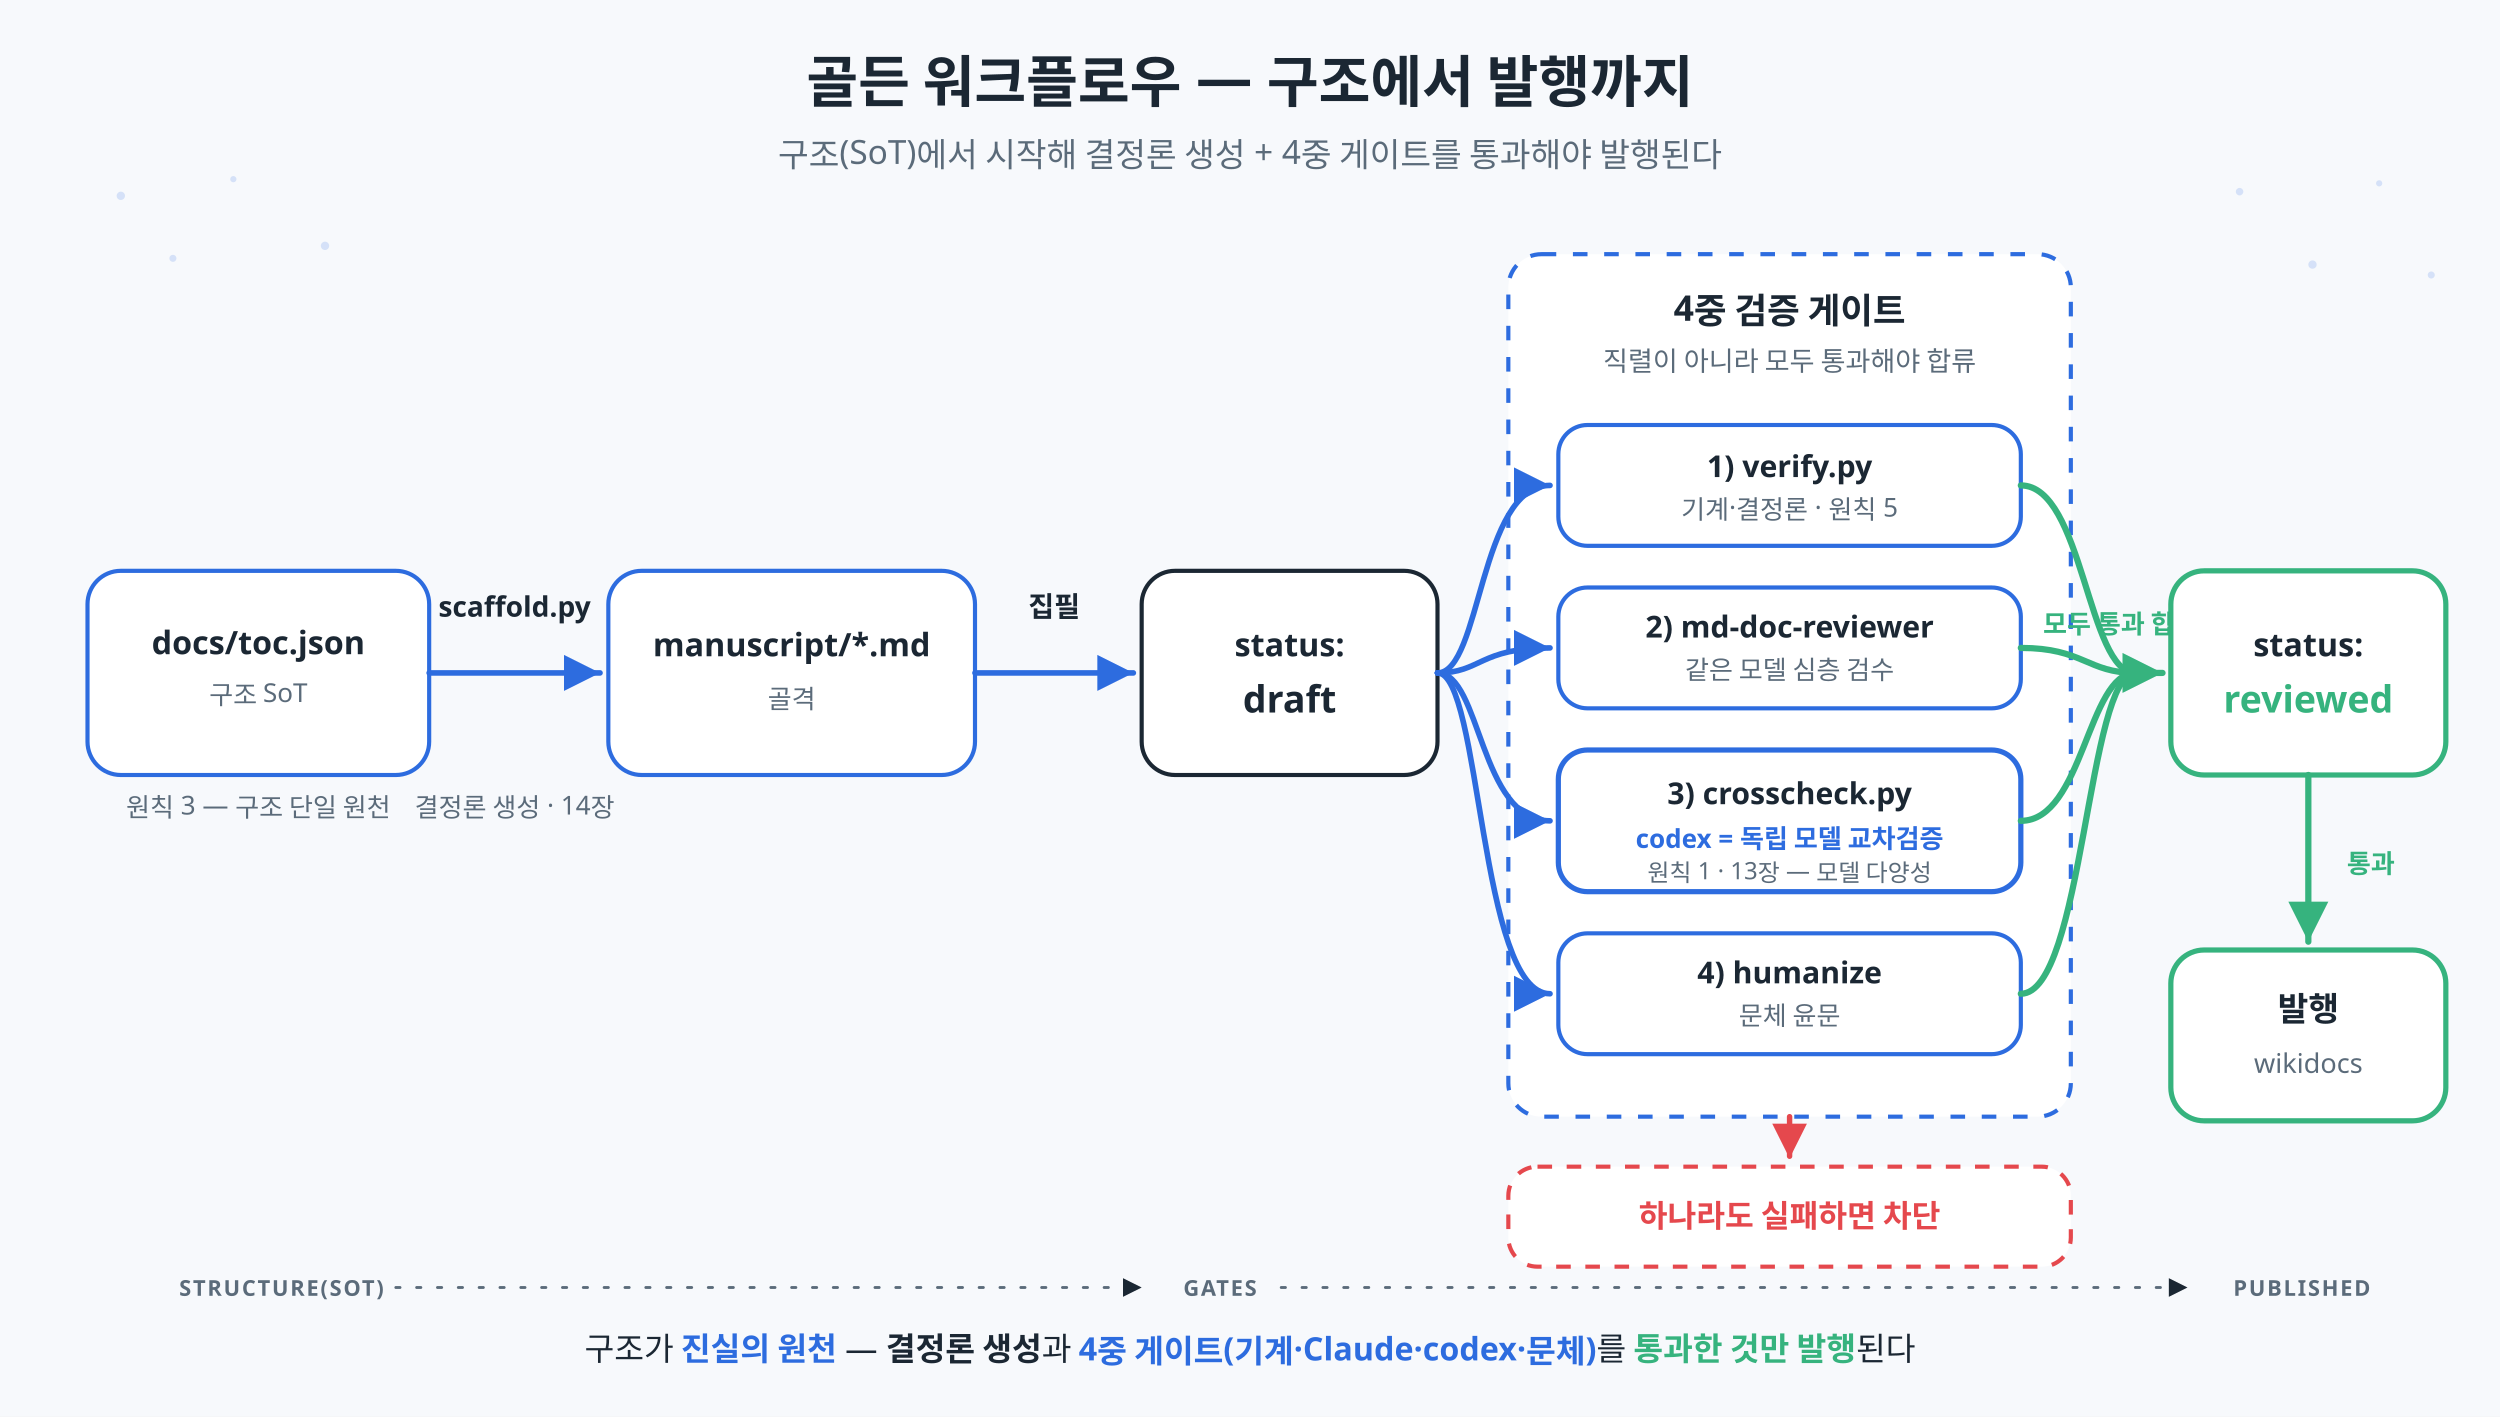
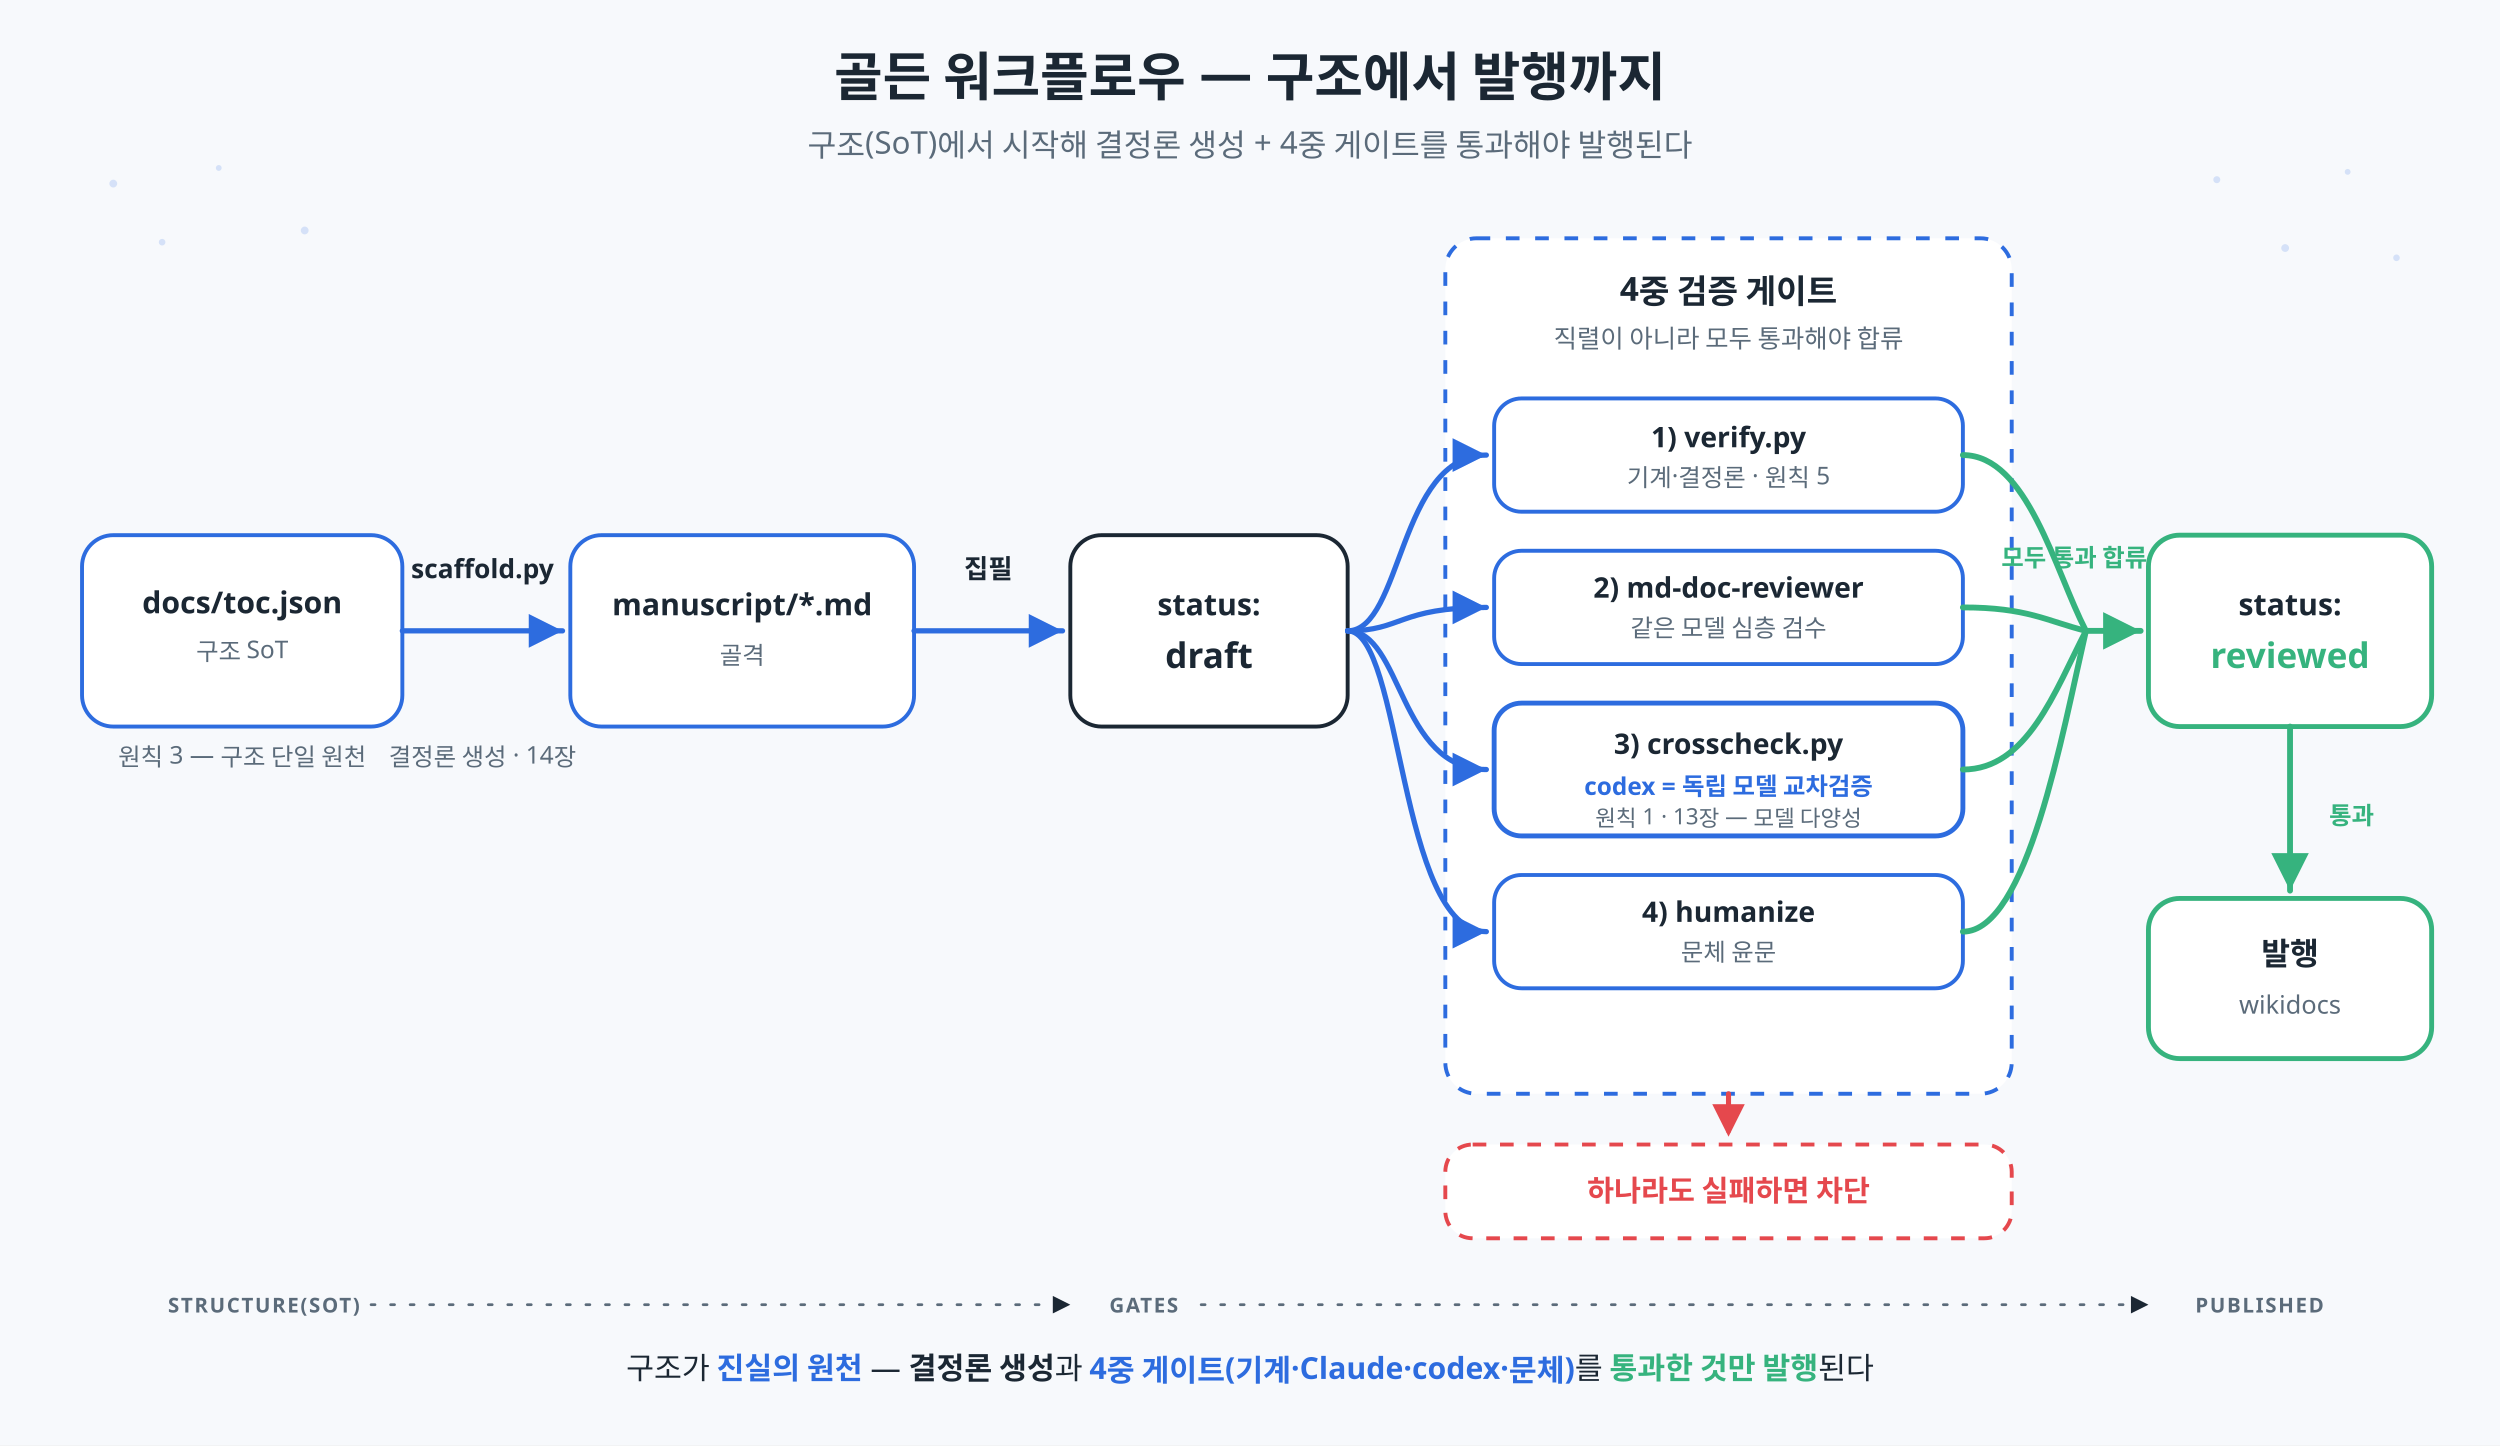
- <svg xmlns="http://www.w3.org/2000/svg" viewBox="0 0 1200 680" font-family="Apple SD Gothic Neo, sans-serif">
+ <svg xmlns="http://www.w3.org/2000/svg" viewBox="0 0 1280 740" font-family="Apple SD Gothic Neo, sans-serif">
  <defs>
    <marker id="arrow-blue" markerWidth="8" markerHeight="8" refX="6.4" refY="3.2" orient="auto" markerUnits="strokeWidth">
      <path d="M0,0 L6.4,3.2 L0,6.4 Z" fill="#2D6CDF" />
    </marker>
    <marker id="arrow-ink" markerWidth="8" markerHeight="8" refX="6.4" refY="3.2" orient="auto" markerUnits="strokeWidth">
      <path d="M0,0 L6.4,3.2 L0,6.4 Z" fill="#1B2733" />
    </marker>
    <marker id="arrow-ok" markerWidth="8" markerHeight="8" refX="6.4" refY="3.2" orient="auto" markerUnits="strokeWidth">
      <path d="M0,0 L6.4,3.2 L0,6.4 Z" fill="#36B37E" />
    </marker>
    <marker id="arrow-block" markerWidth="8" markerHeight="8" refX="6.4" refY="3.2" orient="auto" markerUnits="strokeWidth">
      <path d="M0,0 L6.4,3.2 L0,6.4 Z" fill="#E5484D" />
    </marker>
    <style>
      .title{font-size:27px;font-weight:700;fill:#1B2733}
      .subtitle{font-size:16px;fill:#5B6B7A}
      .box{fill:#FFFFFF;stroke:#2D6CDF;stroke-width:2}
      .box-ink{fill:#FFFFFF;stroke:#1B2733;stroke-width:2}
      .box-ok{fill:#FFFFFF;stroke:#36B37E;stroke-width:2.5}
      .box-block{fill:#FFFFFF;stroke:#E5484D;stroke-width:2;stroke-dasharray:7 7}
      .label{font-size:15.5px;font-weight:700;fill:#1B2733}
      .small{font-size:12.5px;fill:#5B6B7A}
      .micro{font-size:10.5px;font-weight:700;letter-spacing:.08em;fill:#5B6B7A}
      .flow{fill:none;stroke:#2D6CDF;stroke-width:2.7;stroke-linecap:round;stroke-linejoin:round}
      .ok-flow{fill:none;stroke:#36B37E;stroke-width:3;stroke-linecap:round;stroke-linejoin:round}
      .block-flow{fill:none;stroke:#E5484D;stroke-width:2.6;stroke-linecap:round;stroke-dasharray:6 7}
      .dot{fill:#2D6CDF;opacity:.17}
    </style>
  </defs>
-   <rect x="0" y="0" width="1200" height="680" fill="#F7F9FC" />
+   <rect x="0" y="0" width="1280" height="740" fill="#F7F9FC" />
  <g>
    <circle class="dot" cx="58" cy="94" r="2" />
    <circle class="dot" cx="83" cy="124" r="1.7" />
    <circle class="dot" cx="112" cy="86" r="1.5" />
    <circle class="dot" cx="156" cy="118" r="2" />
-     <circle class="dot" cx="1075" cy="92" r="1.8" />
-     <circle class="dot" cx="1110" cy="127" r="2" />
-     <circle class="dot" cx="1142" cy="88" r="1.5" />
-     <circle class="dot" cx="1167" cy="132" r="1.7" />
+     <circle class="dot" cx="1135" cy="92" r="1.8" />
+     <circle class="dot" cx="1170" cy="127" r="2" />
+     <circle class="dot" cx="1202" cy="88" r="1.5" />
+     <circle class="dot" cx="1227" cy="132" r="1.7" />
  </g>
-   <text x="600" y="49" text-anchor="middle" class="title">골든 워크플로우 — 구조에서 발행까지</text>
-   <text x="600" y="80" text-anchor="middle" class="subtitle">구조(SoT)에서 시작해 결정론 생성 + 4중 게이트를 통과해야 발행된다</text>
+   <text x="640" y="49" text-anchor="middle" class="title">골든 워크플로우 — 구조에서 발행까지</text>
+   <text x="640" y="80" text-anchor="middle" class="subtitle">구조(SoT)에서 시작해 결정론 생성 + 4중 게이트를 통과해야 발행된다</text>
  <rect x="42" y="274" width="164" height="98" rx="16" class="box" />
  <text x="124" y="314" text-anchor="middle" class="label">docs/toc.json</text>
  <text x="124" y="338" text-anchor="middle" class="small">구조 SoT</text>
  <text x="124" y="392" text-anchor="middle" class="small">원칙 3 — 구조 단일 원천</text>
  <rect x="292" y="274" width="176" height="98" rx="16" class="box" />
  <text x="380" y="315" text-anchor="middle" class="label">manuscript/*.md</text>
  <text x="380" y="340" text-anchor="middle" class="small">골격</text>
  <rect x="548" y="274" width="142" height="98" rx="16" class="box-ink" />
  <text x="619" y="315" text-anchor="middle" class="label">status:</text>
  <text x="619" y="342" text-anchor="middle" font-size="18" font-weight="700" fill="#1B2733">draft</text>
  <path d="M206 323 H288" class="flow" marker-end="url(#arrow-blue)" />
  <text x="247" y="296" text-anchor="middle" font-size="13.5" font-weight="700" fill="#1B2733">scaffold.py</text>
  <text x="247" y="392" text-anchor="middle" class="small">결정론 생성 · 14장</text>
  <path d="M468 323 H544" class="flow" marker-end="url(#arrow-blue)" />
  <text x="506" y="296" text-anchor="middle" font-size="13.5" font-weight="700" fill="#1B2733">집필</text>
-   <rect x="724" y="122" width="270" height="414" rx="16" fill="#FFFFFF" stroke="#2D6CDF" stroke-width="2" stroke-dasharray="7 8" />
-   <text x="859" y="154" text-anchor="middle" font-size="17" font-weight="700" fill="#1B2733">4중 검증 게이트</text>
-   <text x="859" y="178" text-anchor="middle" font-size="13" fill="#5B6B7A">직렬이 아니라 모두 통과해야 합류</text>
-   <rect x="748" y="204" width="222" height="58" rx="14" class="box" />
-   <text x="859" y="229" text-anchor="middle" font-size="14.5" font-weight="700" fill="#1B2733">1) verify.py</text>
-   <text x="859" y="249" text-anchor="middle" class="small">기계·결정론 · 원칙 5</text>
-   <rect x="748" y="282" width="222" height="58" rx="14" class="box" />
-   <text x="859" y="306" text-anchor="middle" font-size="14.5" font-weight="700" fill="#1B2733">2) md-doc-reviewer</text>
-   <text x="859" y="326" text-anchor="middle" class="small">같은 모델 심층 검수</text>
-   <rect x="748" y="360" width="222" height="68" rx="14" fill="#FFFFFF" stroke="#2D6CDF" stroke-width="2.5" />
-   <text x="859" y="386" text-anchor="middle" font-size="14.5" font-weight="700" fill="#1B2733">3) crosscheck.py</text>
-   <text x="859" y="407" text-anchor="middle" font-size="12.5" font-weight="700" fill="#2D6CDF">codex = 독립 모델 교차검증</text>
-   <text x="859" y="423" text-anchor="middle" font-size="11.5" fill="#5B6B7A">원칙 1 · 13장 — 모델 다양성</text>
-   <rect x="748" y="448" width="222" height="58" rx="14" class="box" />
-   <text x="859" y="472" text-anchor="middle" font-size="14.5" font-weight="700" fill="#1B2733">4) humanize</text>
-   <text x="859" y="492" text-anchor="middle" class="small">문체 윤문</text>
-   <path d="M690 323 C711 323 710 233 744 233" class="flow" marker-end="url(#arrow-blue)" />
-   <path d="M690 323 C711 323 710 311 744 311" class="flow" marker-end="url(#arrow-blue)" />
-   <path d="M690 323 C711 323 710 394 744 394" class="flow" marker-end="url(#arrow-blue)" />
-   <path d="M690 323 C711 323 710 477 744 477" class="flow" marker-end="url(#arrow-blue)" />
-   <path d="M970 233 C1000 233 1002 323 1025 323" class="ok-flow" />
-   <path d="M970 311 C1000 311 1002 323 1025 323" class="ok-flow" />
-   <path d="M970 394 C1000 394 1002 323 1025 323" class="ok-flow" />
-   <path d="M970 477 C1000 477 1002 323 1025 323" class="ok-flow" />
-   <path d="M1025 323 H1038" class="ok-flow" marker-end="url(#arrow-ok)" />
-   <text x="1018" y="304" text-anchor="middle" font-size="12.5" font-weight="700" fill="#36B37E">모두 통과 합류</text>
-   <rect x="1042" y="274" width="132" height="98" rx="16" class="box-ok" />
-   <text x="1108" y="315" text-anchor="middle" font-size="15.5" font-weight="700" fill="#1B2733">status:</text>
-   <text x="1108" y="342" text-anchor="middle" font-size="18" font-weight="700" fill="#36B37E">reviewed</text>
-   <rect x="1042" y="456" width="132" height="82" rx="16" class="box-ok" />
-   <text x="1108" y="490" text-anchor="middle" font-size="16" font-weight="700" fill="#1B2733">발행</text>
-   <text x="1108" y="515" text-anchor="middle" font-size="13" fill="#5B6B7A">wikidocs</text>
-   <path d="M1108 372 V452" class="ok-flow" marker-end="url(#arrow-ok)" />
-   <text x="1138" y="419" text-anchor="middle" font-size="12.5" font-weight="700" fill="#36B37E">통과</text>
-   <rect x="724" y="560" width="270" height="48" rx="14" class="box-block" />
-   <text x="859" y="589" text-anchor="middle" font-size="15" font-weight="700" fill="#E5484D">하나라도 실패하면 차단</text>
-   <path d="M859 536 V556" class="block-flow" marker-end="url(#arrow-block)" />
+   <rect x="740" y="122" width="290" height="438" rx="16" fill="#FFFFFF" stroke="#2D6CDF" stroke-width="2" stroke-dasharray="7 8" />
+   <text x="885" y="154" text-anchor="middle" font-size="17" font-weight="700" fill="#1B2733">4중 검증 게이트</text>
+   <text x="885" y="178" text-anchor="middle" font-size="13" fill="#5B6B7A">직렬이 아니라 모두 통과해야 합류</text>
+   <rect x="765" y="204" width="240" height="58" rx="14" class="box" />
+   <text x="885" y="229" text-anchor="middle" font-size="14.5" font-weight="700" fill="#1B2733">1) verify.py</text>
+   <text x="885" y="249" text-anchor="middle" class="small">기계·결정론 · 원칙 5</text>
+   <rect x="765" y="282" width="240" height="58" rx="14" class="box" />
+   <text x="885" y="306" text-anchor="middle" font-size="14.5" font-weight="700" fill="#1B2733">2) md-doc-reviewer</text>
+   <text x="885" y="326" text-anchor="middle" class="small">같은 모델 심층 검수</text>
+   <rect x="765" y="360" width="240" height="68" rx="14" fill="#FFFFFF" stroke="#2D6CDF" stroke-width="2.5" />
+   <text x="885" y="386" text-anchor="middle" font-size="14.5" font-weight="700" fill="#1B2733">3) crosscheck.py</text>
+   <text x="885" y="407" text-anchor="middle" font-size="12.5" font-weight="700" fill="#2D6CDF">codex = 독립 모델 교차검증</text>
+   <text x="885" y="423" text-anchor="middle" font-size="11.5" fill="#5B6B7A">원칙 1 · 13장 — 모델 다양성</text>
+   <rect x="765" y="448" width="240" height="58" rx="14" class="box" />
+   <text x="885" y="472" text-anchor="middle" font-size="14.5" font-weight="700" fill="#1B2733">4) humanize</text>
+   <text x="885" y="492" text-anchor="middle" class="small">문체 윤문</text>
+   <path d="M690 323 C718 323 716 233 761 233" class="flow" marker-end="url(#arrow-blue)" />
+   <path d="M690 323 C718 323 716 311 761 311" class="flow" marker-end="url(#arrow-blue)" />
+   <path d="M690 323 C718 323 716 394 761 394" class="flow" marker-end="url(#arrow-blue)" />
+   <path d="M690 323 C718 323 716 477 761 477" class="flow" marker-end="url(#arrow-blue)" />
+   <path d="M1005 233 C1038 233 1052 292 1068 323" class="ok-flow" />
+   <path d="M1005 311 C1038 311 1048 318 1068 323" class="ok-flow" />
+   <path d="M1005 394 C1038 394 1052 354 1068 323" class="ok-flow" />
+   <path d="M1005 477 C1038 477 1056 375 1068 323" class="ok-flow" />
+   <path d="M1068 323 H1096" class="ok-flow" marker-end="url(#arrow-ok)" />
+   <text x="1062" y="290" text-anchor="middle" font-size="12.5" font-weight="700" fill="#36B37E">모두 통과 합류</text>
+   <rect x="1100" y="274" width="145" height="98" rx="16" class="box-ok" />
+   <text x="1172.5" y="315" text-anchor="middle" font-size="15.5" font-weight="700" fill="#1B2733">status:</text>
+   <text x="1172.5" y="342" text-anchor="middle" font-size="18" font-weight="700" fill="#36B37E">reviewed</text>
+   <rect x="1100" y="460" width="145" height="82" rx="16" class="box-ok" />
+   <text x="1172.5" y="494" text-anchor="middle" font-size="16" font-weight="700" fill="#1B2733">발행</text>
+   <text x="1172.5" y="519" text-anchor="middle" font-size="13" fill="#5B6B7A">wikidocs</text>
+   <path d="M1172.5 372 V456" class="ok-flow" marker-end="url(#arrow-ok)" />
+   <text x="1204" y="422" text-anchor="middle" font-size="12.5" font-weight="700" fill="#36B37E">통과</text>
+   <rect x="740" y="586" width="290" height="48" rx="14" class="box-block" />
+   <text x="885" y="615" text-anchor="middle" font-size="15" font-weight="700" fill="#E5484D">하나라도 실패하면 차단</text>
+   <path d="M885 560 V582" class="block-flow" marker-end="url(#arrow-block)" />
  <g>
-     <text x="86" y="622" class="micro">STRUCTURE(SOT)</text>
-     <path d="M190 618 C330 618 428 618 548 618" fill="none" stroke="#5B6B7A" stroke-width="1.4" stroke-dasharray="2 8" stroke-linecap="round" marker-end="url(#arrow-ink)" />
-     <text x="568" y="622" class="micro">GATES</text>
-     <path d="M615 618 C755 618 880 618 1050 618" fill="none" stroke="#5B6B7A" stroke-width="1.4" stroke-dasharray="2 8" stroke-linecap="round" marker-end="url(#arrow-ink)" />
-     <text x="1072" y="622" class="micro">PUBLISHED</text>
+     <text x="86" y="672" class="micro">STRUCTURE(SOT)</text>
+     <path d="M190 668 C330 668 428 668 548 668" fill="none" stroke="#5B6B7A" stroke-width="1.4" stroke-dasharray="2 8" stroke-linecap="round" marker-end="url(#arrow-ink)" />
+     <text x="568" y="672" class="micro">GATES</text>
+     <path d="M615 668 C775 668 930 668 1100 668" fill="none" stroke="#5B6B7A" stroke-width="1.4" stroke-dasharray="2 8" stroke-linecap="round" marker-end="url(#arrow-ink)" />
+     <text x="1124" y="672" class="micro">PUBLISHED</text>
  </g>
-   <text x="600" y="653" text-anchor="middle" font-size="15.5" fill="#1B2733">
+   <text x="640" y="706" text-anchor="middle" font-size="15.5" fill="#1B2733">
    구조가 <tspan font-weight="700" fill="#2D6CDF">진실의 원천</tspan> — <tspan font-weight="700" fill="#1B2733">결정론 생성</tspan>과 <tspan font-weight="700" fill="#2D6CDF">4중 게이트(기계·Claude·codex·문체)</tspan>를 <tspan font-weight="700" fill="#36B37E">통과한 것만 발행</tspan>된다
  </text>
</svg>
